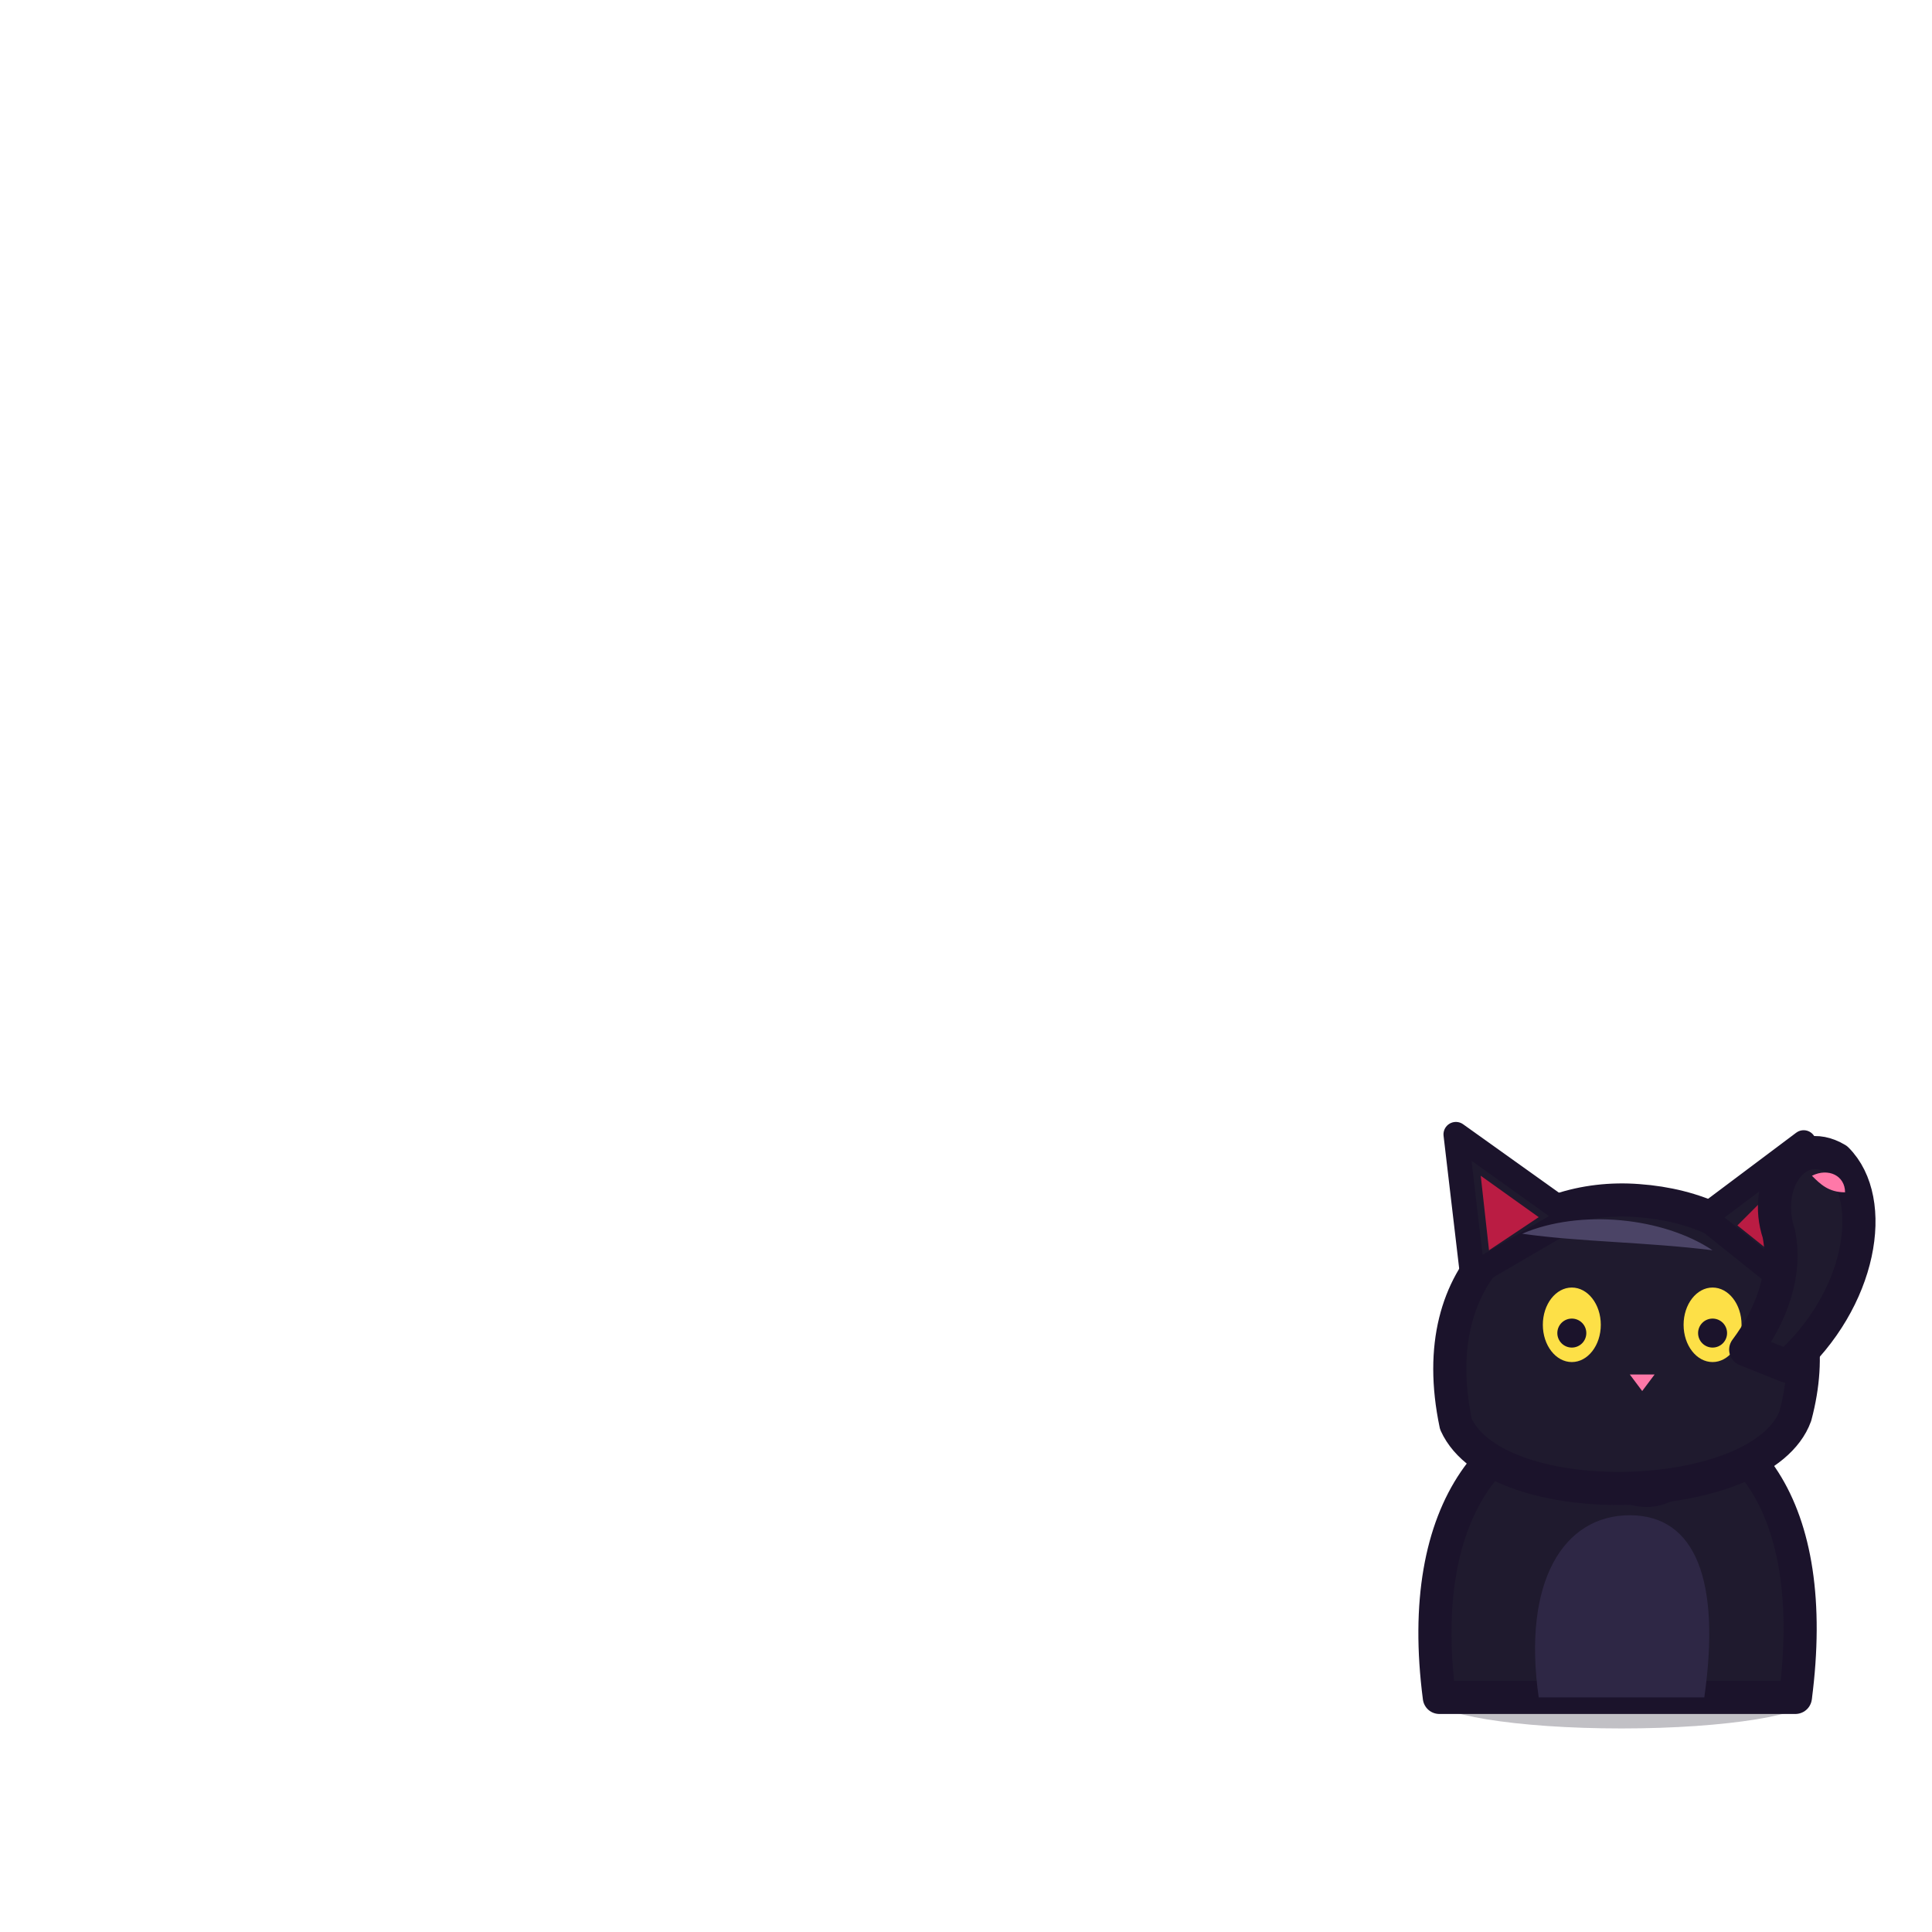
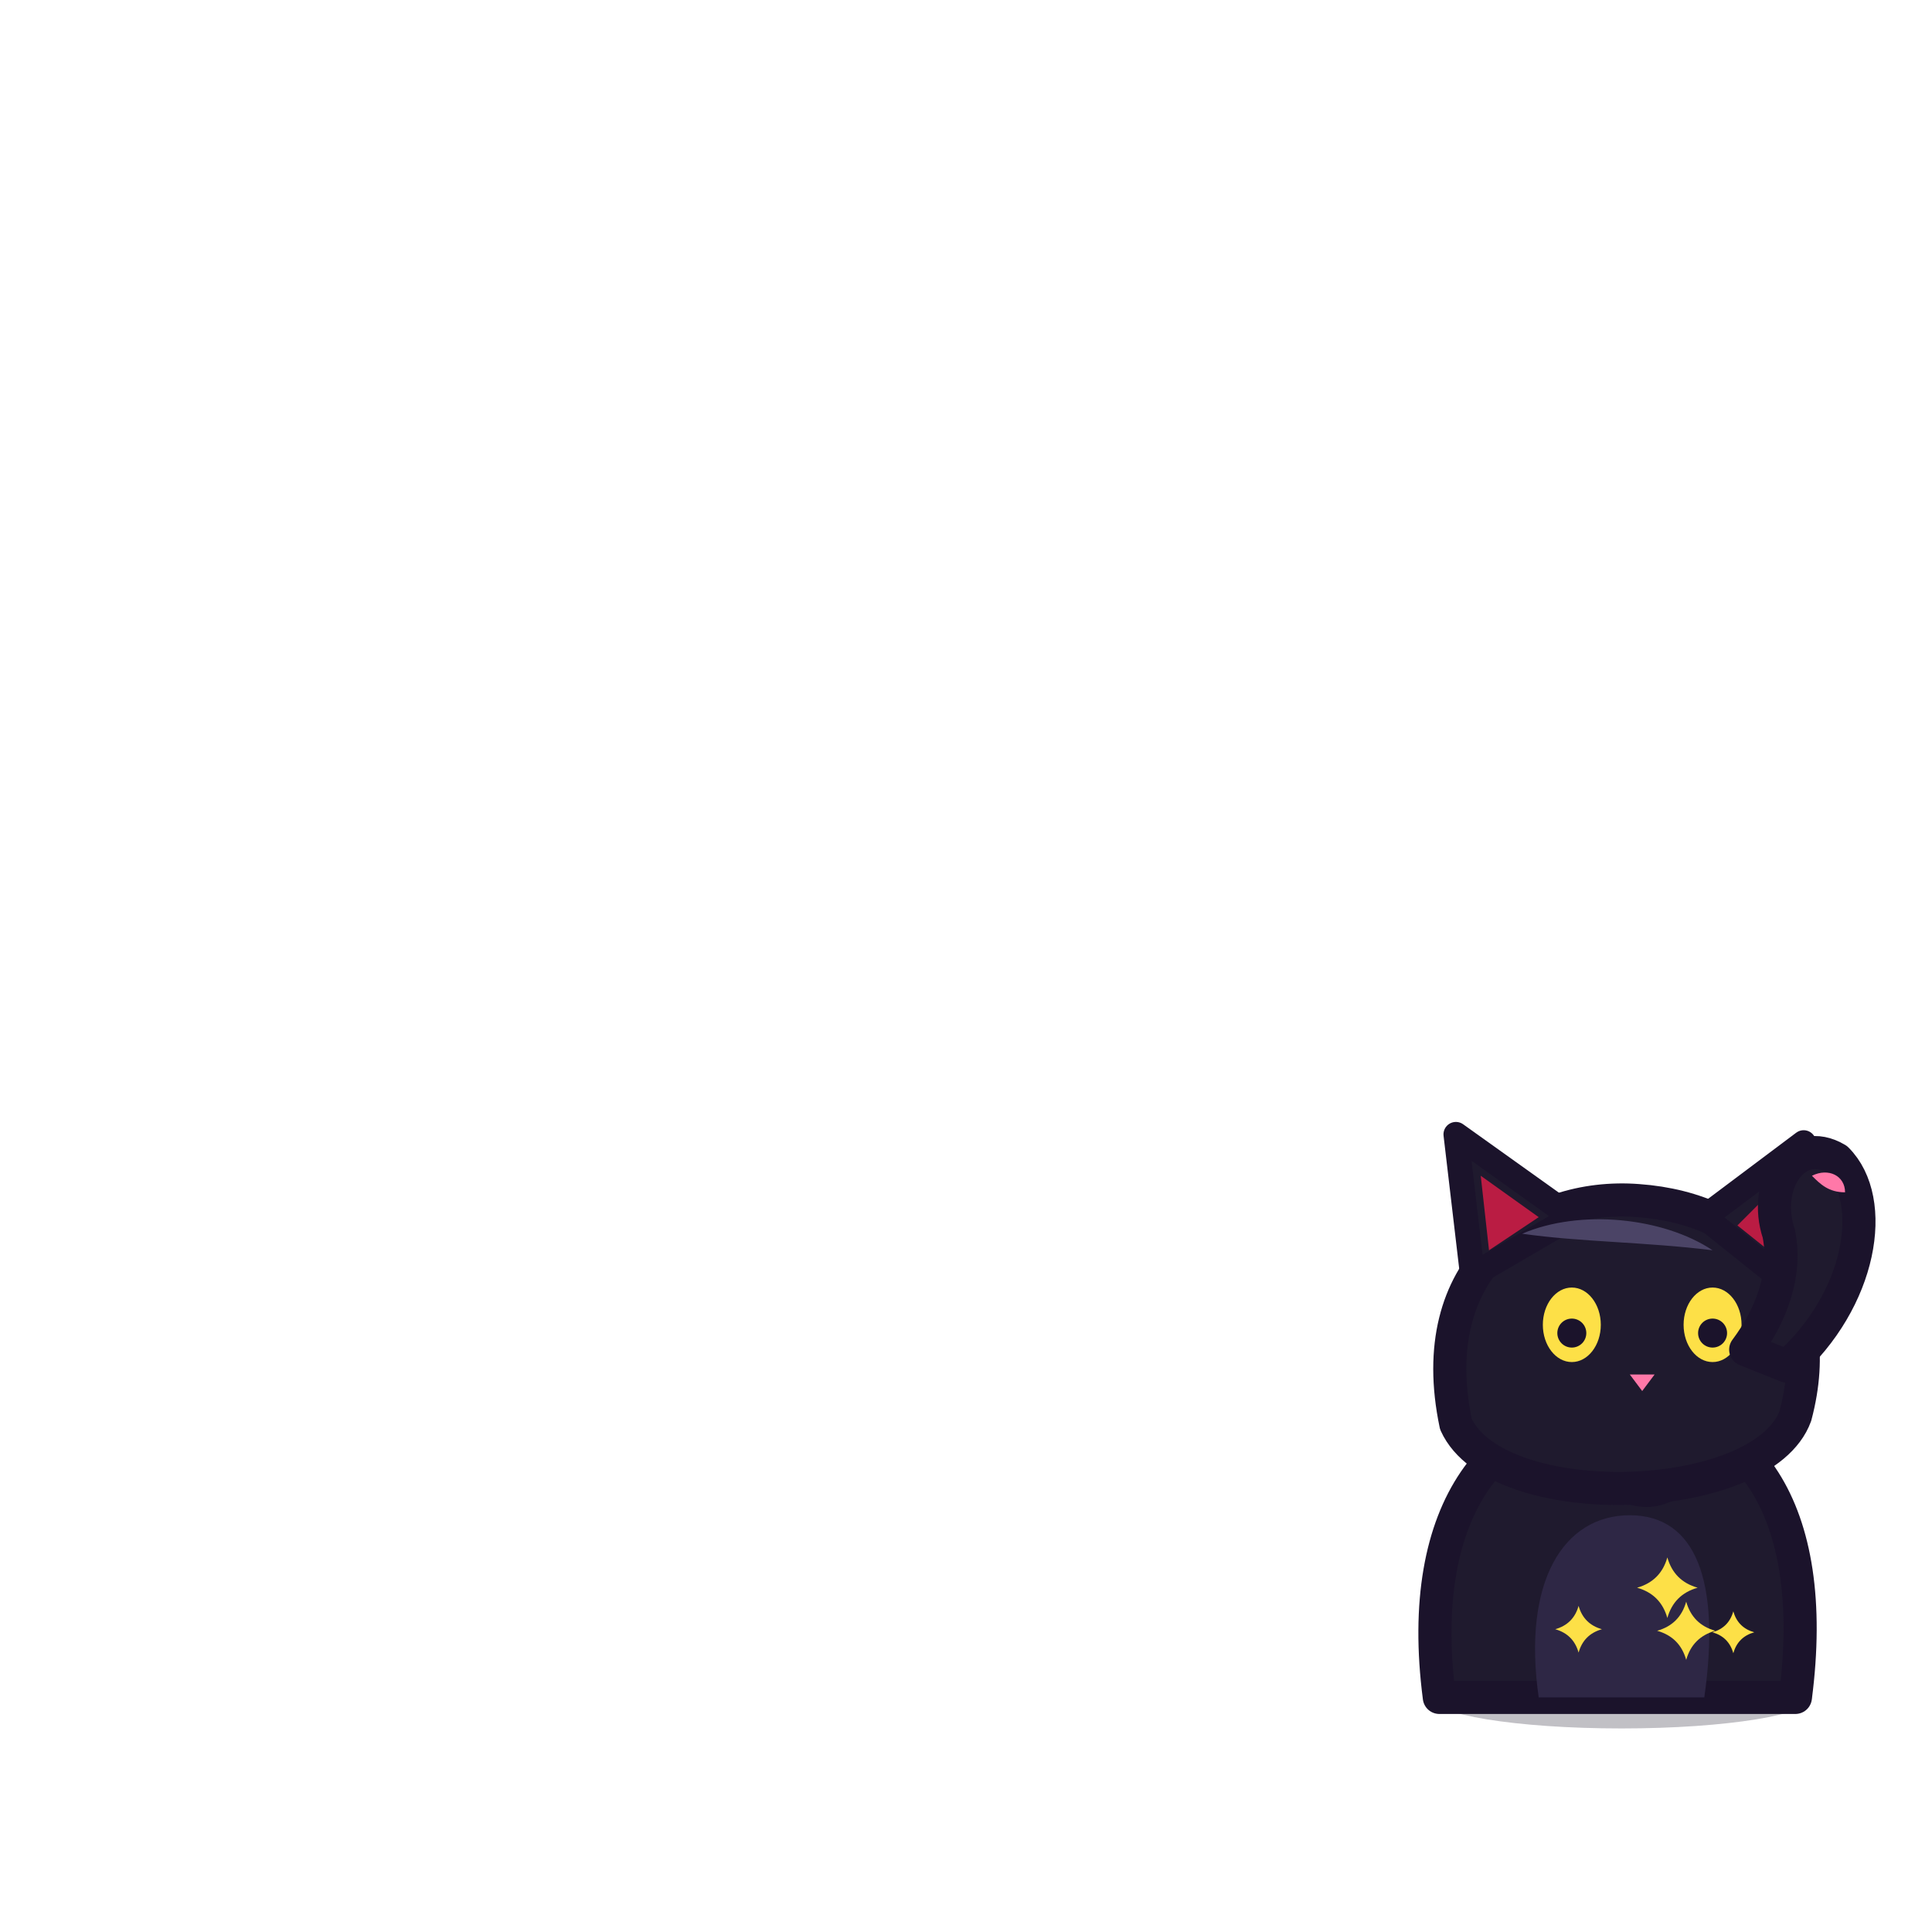
<svg xmlns="http://www.w3.org/2000/svg" viewBox="-24 -56 560 560" width="100%" height="100%" fill="none">
  <g id="maneki">
    <ellipse cx="446" cy="436" rx="55.2" ry="9" fill="#100A20" opacity="0.26" />
    <g transform="translate(446 436) scale(1.2)">
      <path d="M-44 0 C-50 -46 -30 -70 0 -70 C30 -70 48 -46 42 0 Z" fill="#1F1A2E" stroke="#1B132B" stroke-width="8" stroke-linejoin="round" stroke-linecap="round" />
      <path d="M-20 0 C-24 -28 -14 -44 2 -44 C18 -44 24 -28 20 0 Z" fill="#2E2745" />
-       <path d="M-6 -60 a12 12 0 1 0 24 0 a12 12 0 1 0 -24 0 Z" fill="url(#bell)" stroke="#1B132B" stroke-width="4" stroke-linejoin="round" stroke-linecap="round" />
-       <path d="M-2 -56 h16" fill="none" stroke="#1B132B" stroke-width="3" stroke-linecap="round" stroke-linejoin="round" />
+       <g transform="translate(6 -66)">
+         <g>
+           <animateTransform attributeName="transform" type="rotate" values="-12;12;-12" dur="1.4s" repeatCount="indefinite" additive="sum" begin="0s" calcMode="spline" keyTimes="0;0.5;1" keySplines="0.45 0 0.55 1;0.45 0 0.55 1" />
+           <g transform="translate(-6 66)">
+             <path d="M-6 -60 a12 12 0 1 0 24 0 a12 12 0 1 0 -24 0 Z" fill="url(#bell)" stroke="#1B132B" stroke-width="4" stroke-linejoin="round" stroke-linecap="round" />
+             <path d="M-2 -56 h16" fill="none" stroke="#1B132B" stroke-width="3" stroke-linecap="round" stroke-linejoin="round" />
+           </g>
+         </g>
+       </g>
+       <g transform="translate(14 -66)">
+         <g>
+           <animateTransform attributeName="transform" type="scale" values="0;1.15;0;0" keyTimes="0;0.18;0.4;1" dur="1.4s" begin="0.3s" repeatCount="indefinite" />
+           <g transform="translate(-14 66)">
+             <g>
+               <path d="M14 -72 Q15.32 -67.32 20 -66 Q15.32 -64.68 14 -60 Q12.68 -64.68 8 -66 Q12.68 -67.32 14 -72 Z" fill="#FFFBEA" />
+               <animateTransform attributeName="transform" type="rotate" values="0 14 -66;90 14 -66" dur="1.4s" begin="0.3s" repeatCount="indefinite" />
+             </g>
+           </g>
+         </g>
+       </g>
      <path d="M-36 -66 C-10 -56 20 -56 40 -66" fill="none" stroke="#E11D48" stroke-width="9" stroke-linecap="round" stroke-linejoin="round" />
      <path d="M-40 -66 C-48 -104 -22 -122 4 -120 C32 -118 50 -98 42 -68 C34 -46 -30 -44 -40 -66 Z" fill="#1F1A2E" stroke="#1B132B" stroke-width="8" stroke-linejoin="round" stroke-linecap="round" />
      <path d="M-36 -102 L-40 -136 L-12 -116 Z" fill="#1F1A2E" stroke="#1B132B" stroke-width="6" stroke-linejoin="round" stroke-linecap="round" />
      <path d="M20 -116 L44 -134 L40 -100 Z" fill="#1F1A2E" stroke="#1B132B" stroke-width="6" stroke-linejoin="round" stroke-linecap="round" />
      <path d="M-32 -108 L-34 -126 L-20 -116 Z M28 -114 L38 -124 L38 -106 Z" fill="#E11D48" opacity="0.8" />
-       <ellipse cx="-12" cy="-90" rx="7" ry="9" fill="#FDE047" />
-       <ellipse cx="22" cy="-90" rx="7" ry="9" fill="#FDE047" />
-       <circle cx="-12" cy="-88" r="3.5" fill="#1B132B" />
-       <circle cx="22" cy="-88" r="3.5" fill="#1B132B" />
+       <g transform="translate(-12 -90)">
+         <g>
+           <animateTransform attributeName="transform" type="scale" values="1 1;1 1;1 0.08;1 1" keyTimes="0;0.9;0.95;1" dur="4s" begin="0s" repeatCount="indefinite" />
+           <g transform="translate(12 90)">
+             <ellipse cx="-12" cy="-90" rx="7" ry="9" fill="#FDE047" />
+             <circle cx="-12" cy="-88" r="3.5" fill="#1B132B" />
+           </g>
+         </g>
+       </g>
+       <g transform="translate(22 -90)">
+         <g>
+           <animateTransform attributeName="transform" type="scale" values="1 1;1 1;1 0.08;1 1" keyTimes="0;0.9;0.95;1" dur="4s" begin="0s" repeatCount="indefinite" />
+           <g transform="translate(-22 90)">
+             <ellipse cx="22" cy="-90" rx="7" ry="9" fill="#FDE047" />
+             <circle cx="22" cy="-88" r="3.5" fill="#1B132B" />
+           </g>
+         </g>
+       </g>
      <path d="M2 -78 l6 0 -3 4 Z" fill="#FF78A8" />
      <g>
        <path d="M40 -80 C58 -96 62 -120 52 -130 C42 -136 34 -124 38 -112 C40 -102 36 -92 30 -84 Z" fill="#1F1A2E" stroke="#1B132B" stroke-width="8" stroke-linejoin="round" stroke-linecap="round" />
        <path d="M46 -126 c4 -2 8 0 8 4 c-4 0 -6 -2 -8 -4 Z" fill="#FF78A8" />
-         <animateTransform attribute-name="transform" type="rotate" values="0 36 -84; -18 36 -84; 0 36 -84" dur="1.4s" repeat-count="indefinite" additive="sum" />
+         <animateTransform attributeName="transform" type="rotate" values="0 36 -84; -18 36 -84; 0 36 -84" dur="1.4s" repeatCount="indefinite" additive="sum" />
      </g>
      <path d="M-24 -112 C-10 -118 10 -116 22 -108 C6 -110 -10 -110 -24 -112 Z" fill="#4B4466" />
+       <g>
+         <path d="M15.629 -23.118 Q17.175 -17.638 22.654 -16.093 Q17.175 -14.547 15.629 -9.068 Q14.084 -14.547 8.604 -16.093 Q14.084 -17.638 15.629 -23.118 Z" fill="#FDE047" />
+         <animateTransform attributeName="transform" type="translate" values="0 0;3.9 -70" dur="2.63s" begin="-1.83s" repeatCount="indefinite" />
+         <animate attributeName="opacity" values="0;1;1;0" keyTimes="0;0.2;0.7;1" dur="2.63s" begin="-1.83s" repeatCount="indefinite" />
+       </g>
+       <g>
+         <path d="M-10.366 -22.11 Q-9.125 -17.709 -4.724 -16.468 Q-9.125 -15.226 -10.366 -10.825 Q-11.608 -15.226 -16.009 -16.468 Q-11.608 -17.709 -10.366 -22.11 Z" fill="#FDE047" />
+         <animateTransform attributeName="transform" type="translate" values="0 0;-2.6 -70" dur="2.12s" begin="-1.43s" repeatCount="indefinite" />
+         <animate attributeName="opacity" values="0;1;1;0" keyTimes="0;0.2;0.7;1" dur="2.12s" begin="-1.43s" repeatCount="indefinite" />
+       </g>
+       <g>
+         <path d="M27.008 -20.784 Q28.12 -16.841 32.064 -15.728 Q28.12 -14.616 27.008 -10.673 Q25.896 -14.616 21.953 -15.728 Q25.896 -16.841 27.008 -20.784 Z" fill="#FDE047" />
+         <animateTransform attributeName="transform" type="translate" values="0 0;6.8 -70" dur="1.90s" begin="-1.35s" repeatCount="indefinite" />
+         <animate attributeName="opacity" values="0;1;1;0" keyTimes="0;0.2;0.7;1" dur="1.90s" begin="-1.35s" repeatCount="indefinite" />
+       </g>
+       <g>
+         <path d="M11.075 -33.811 Q12.684 -28.105 18.391 -26.495 Q12.684 -24.886 11.075 -19.18 Q9.466 -24.886 3.76 -26.495 Q9.466 -28.105 11.075 -33.811 Z" fill="#FDE047" />
+         <animateTransform attributeName="transform" type="translate" values="0 0;2.8 -70" dur="2.74s" begin="-0.48s" repeatCount="indefinite" />
+         <animate attributeName="opacity" values="0;1;1;0" keyTimes="0;0.2;0.7;1" dur="2.74s" begin="-0.48s" repeatCount="indefinite" />
+       </g>
      <defs>
        <linearGradient id="bell" x1="1" y1="0" x2="0.2" y2="1">
          <stop offset="0" stop-color="#FBF4CF" />
          <stop offset="0.35" stop-color="#F2B627" />
          <stop offset="0.62" stop-color="#D58307" />
          <stop offset="0.78" stop-color="#F6DE88" />
          <stop offset="1" stop-color="#9D5001" />
        </linearGradient>
      </defs>
    </g>
  </g>
</svg>
